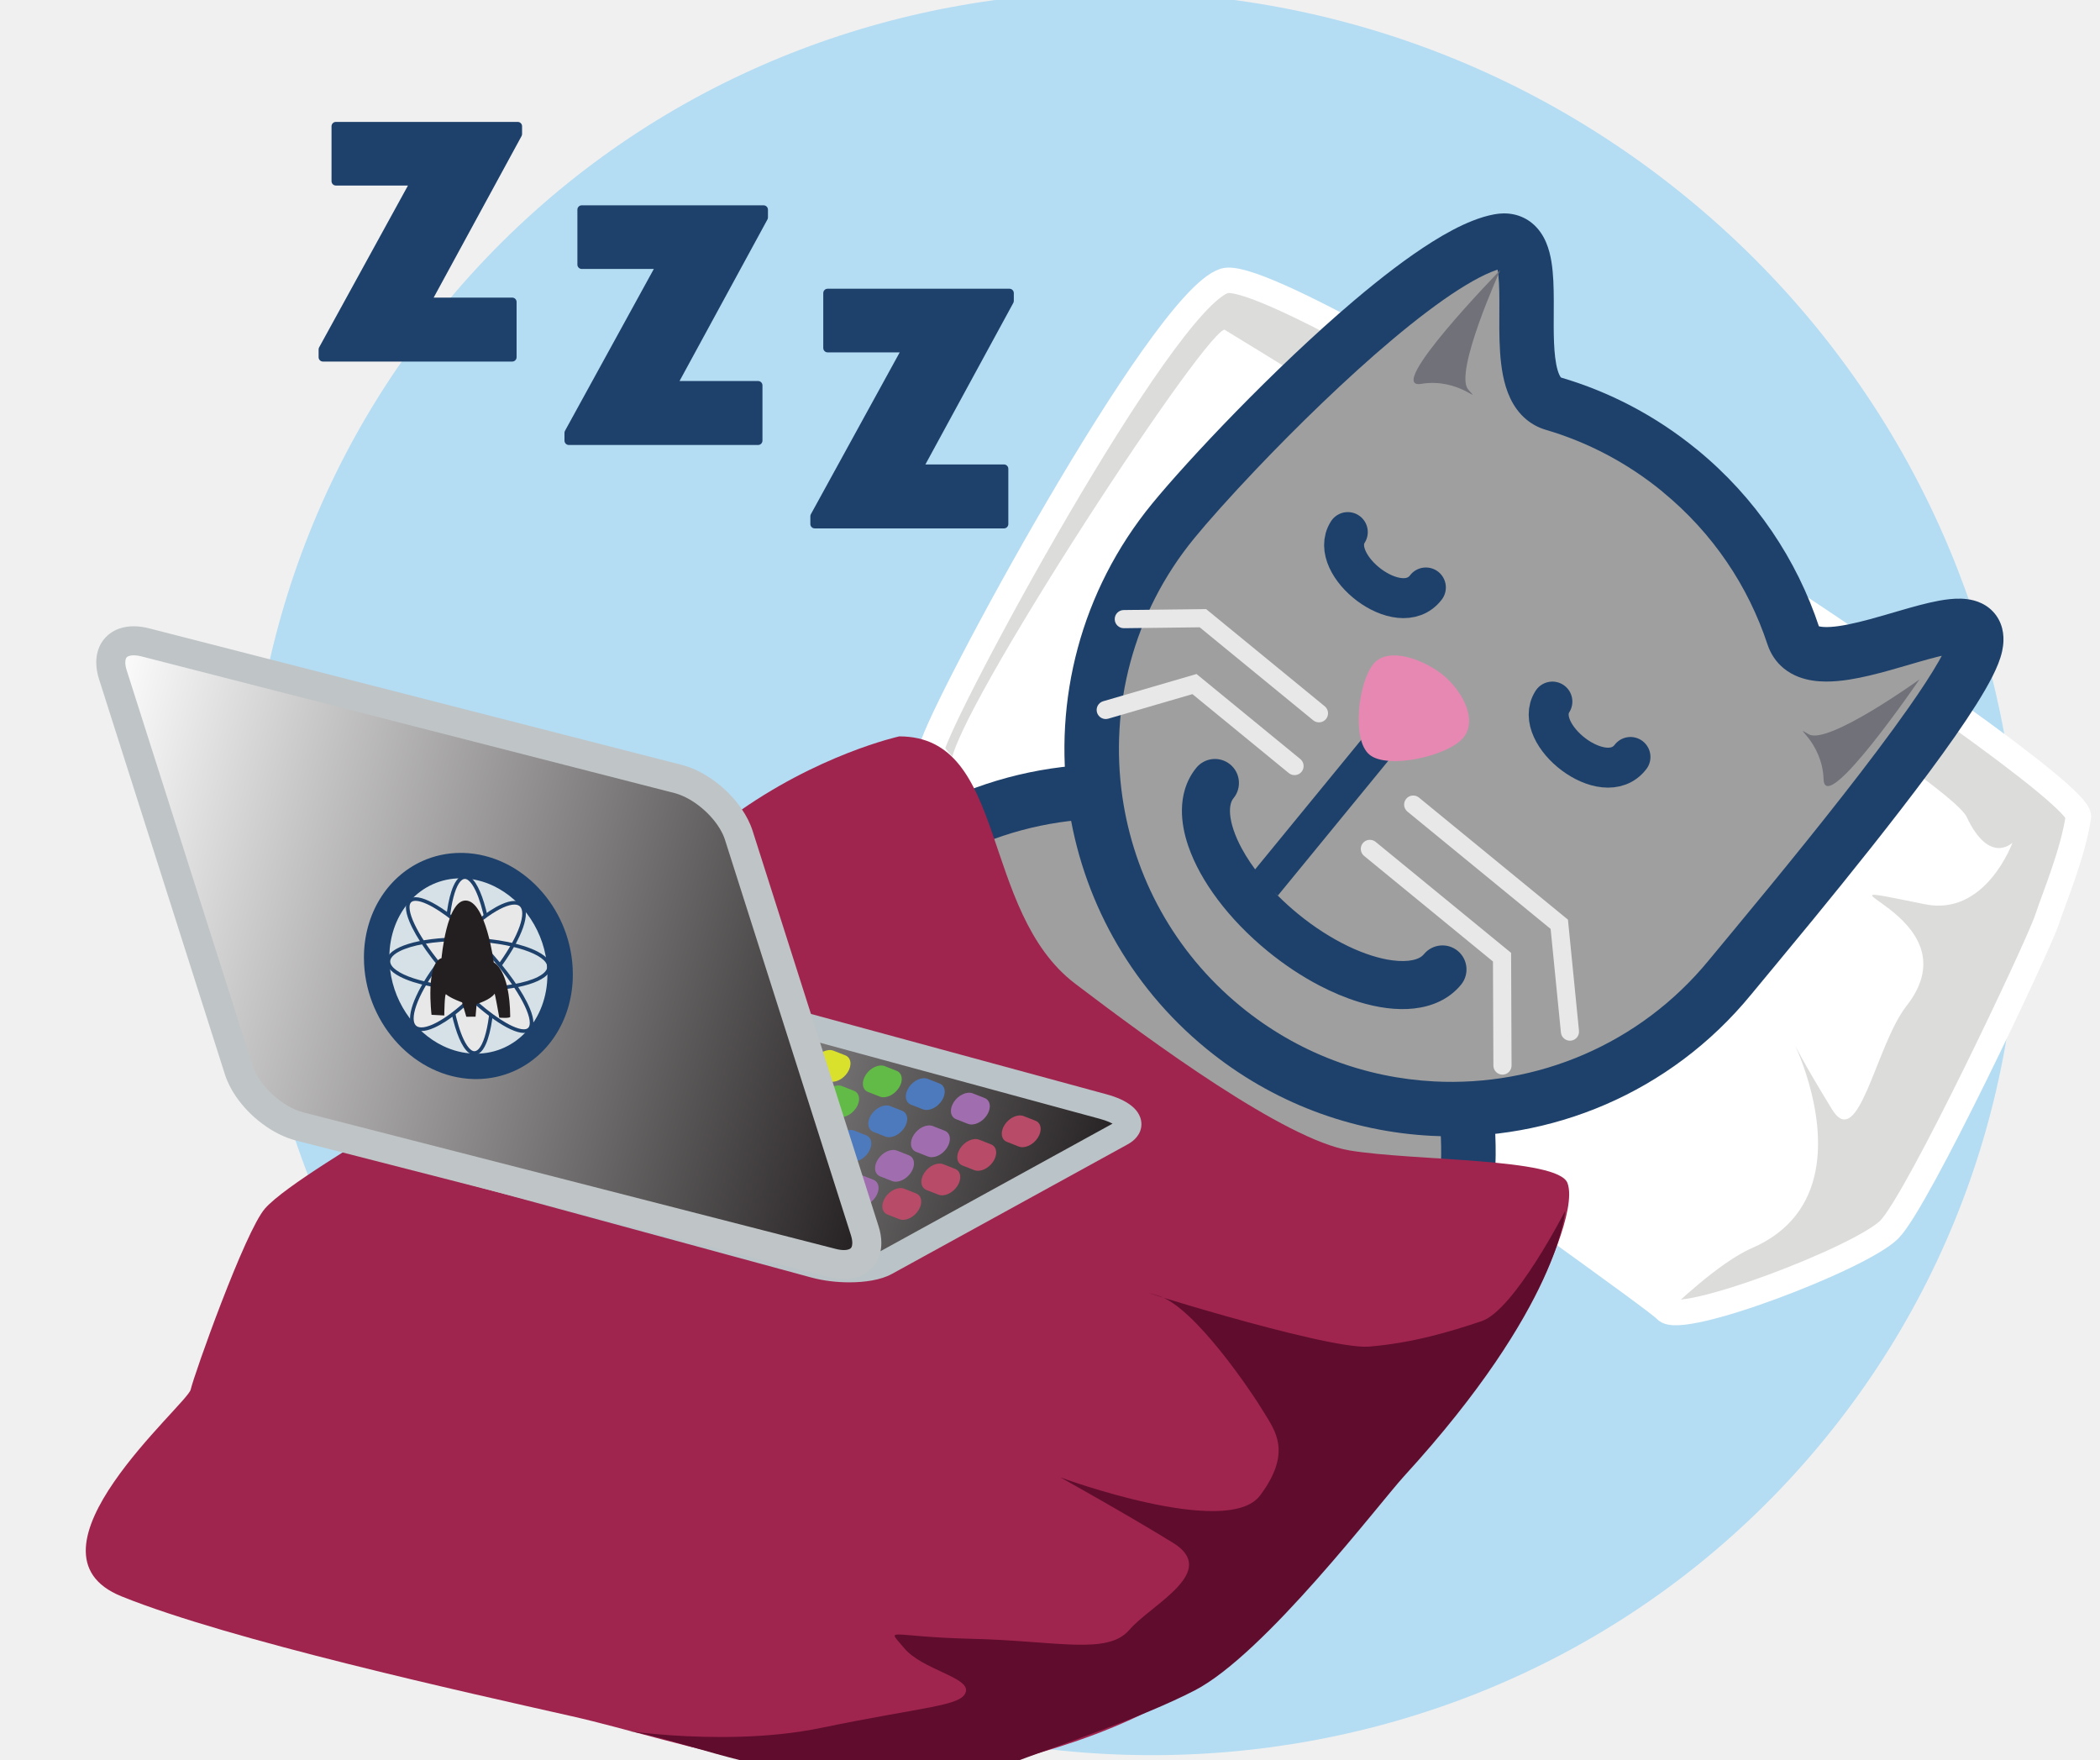
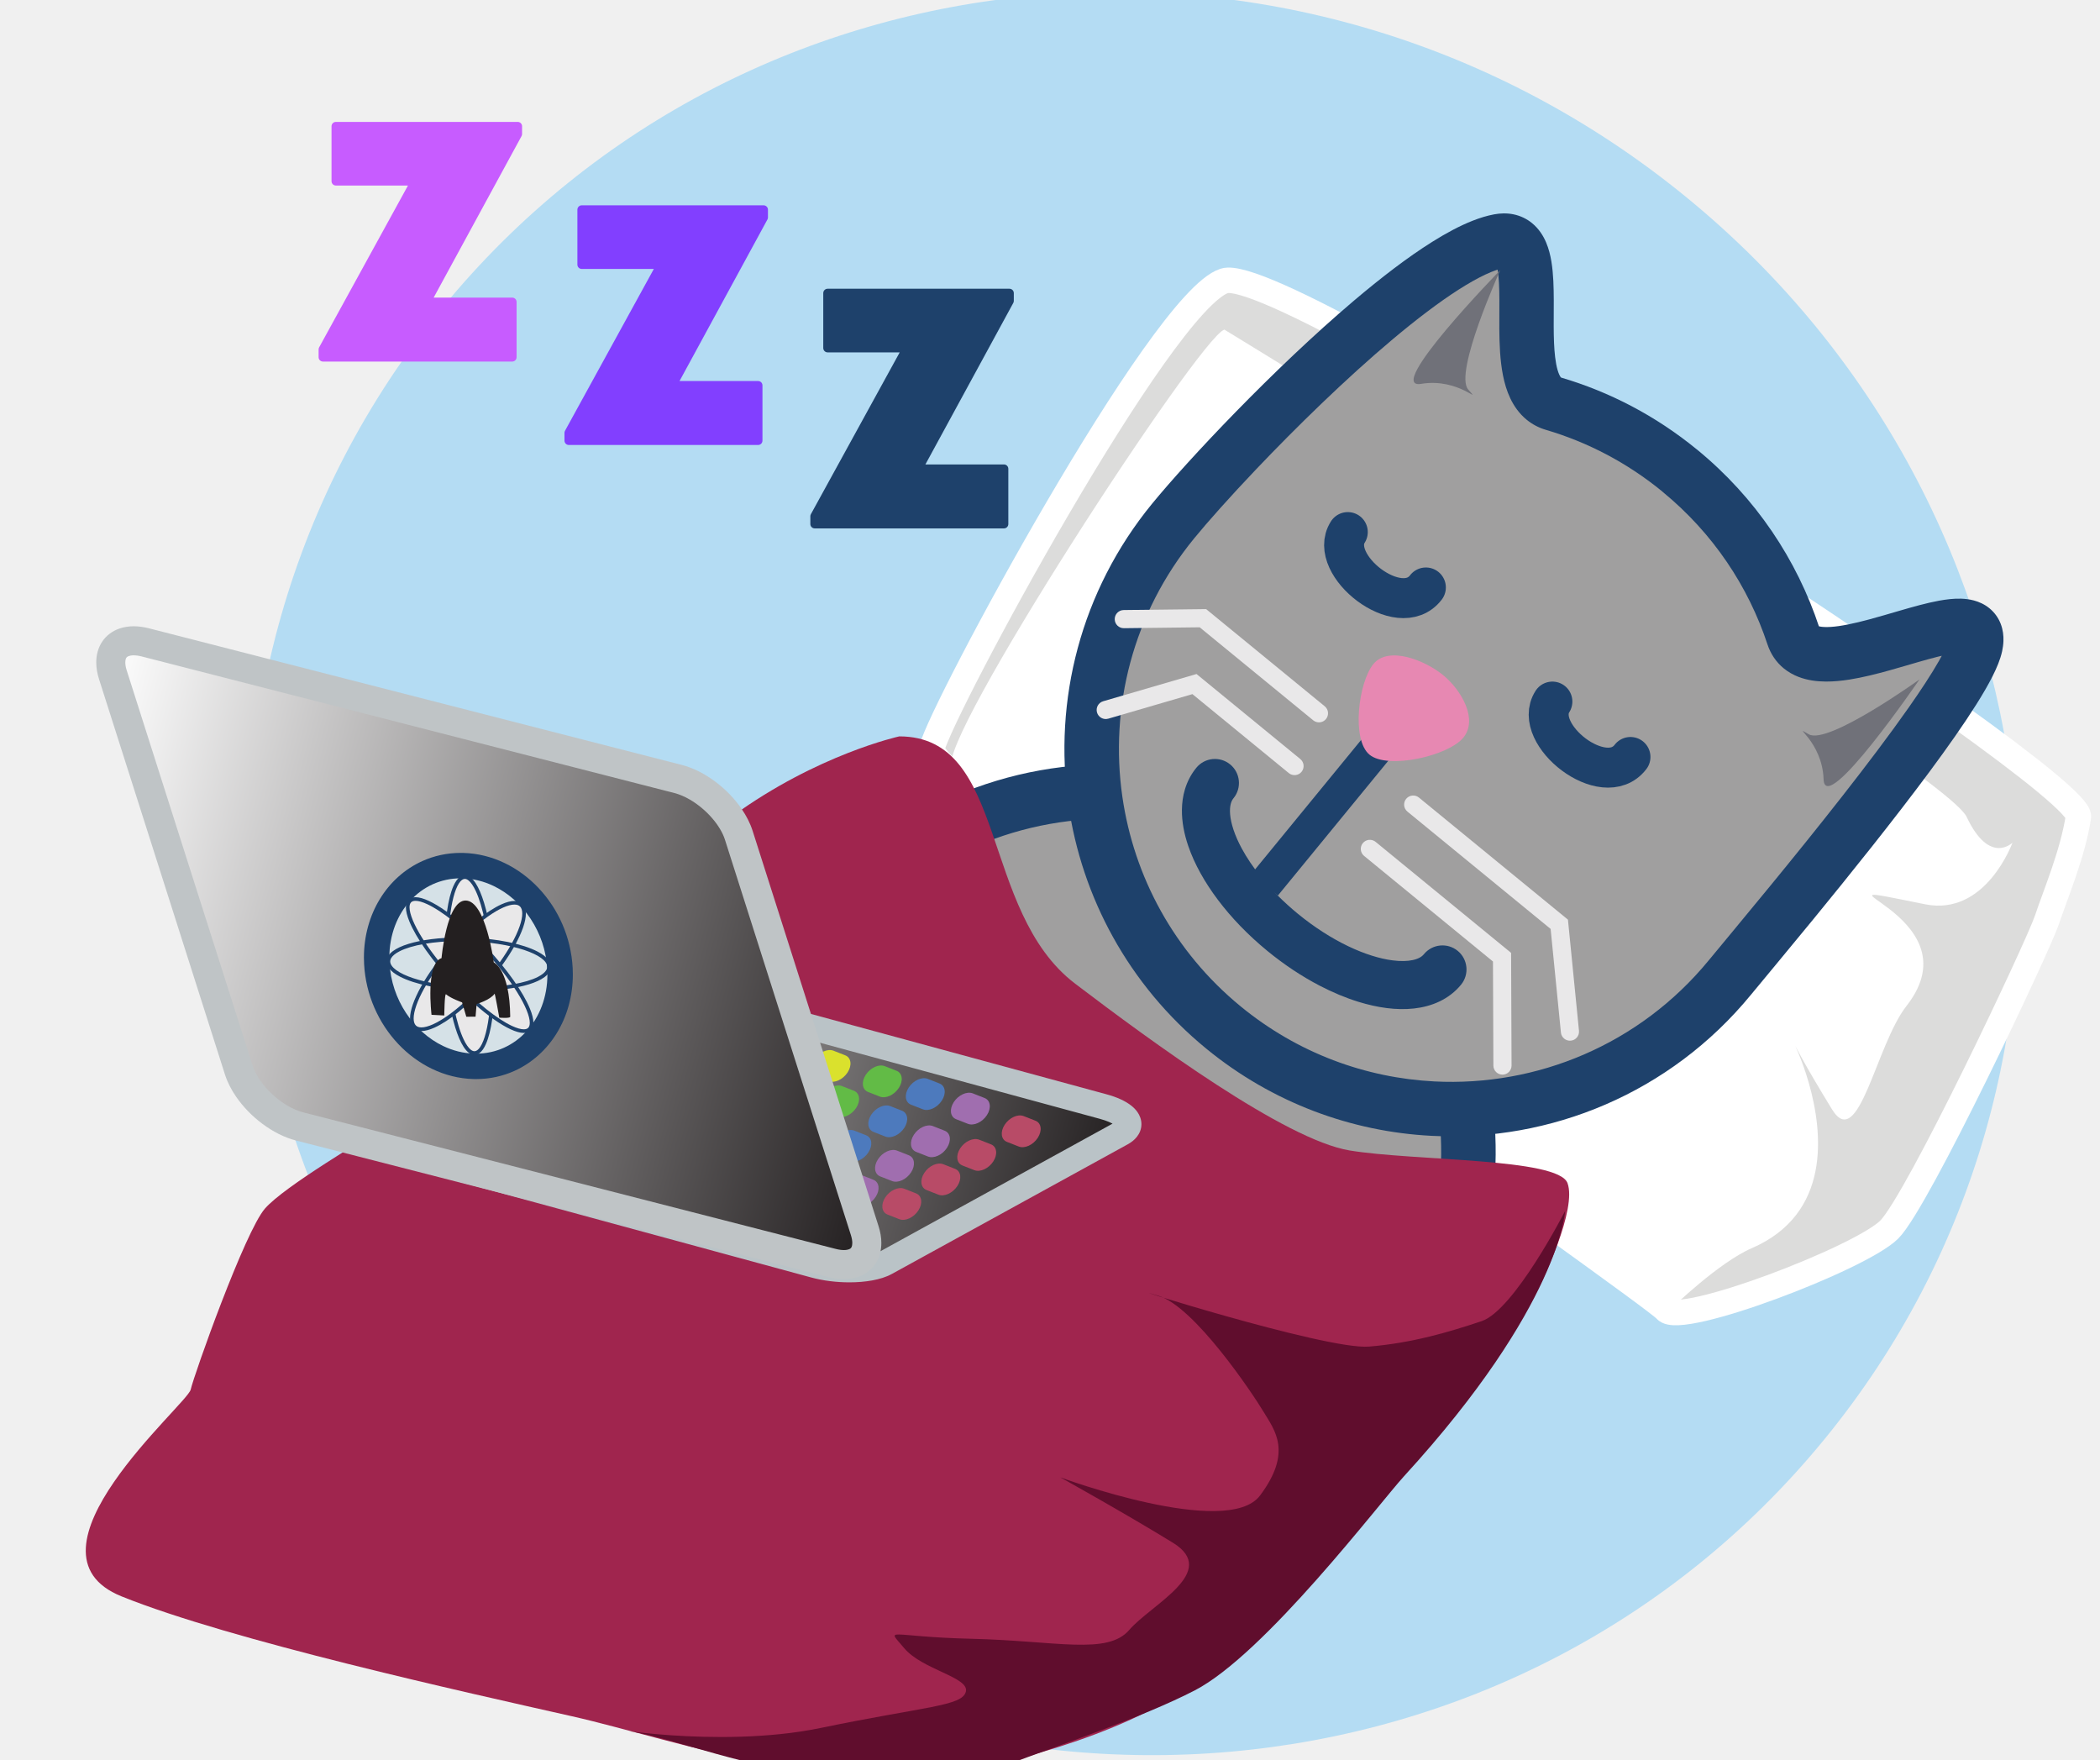
<svg xmlns="http://www.w3.org/2000/svg" version="1.1" id="Layer_1" x="0px" y="0px" width="578.229px" height="484.477px" viewBox="0 0 578.229 484.477" enable-background="new 0 0 578.229 484.477" xml:space="preserve">
  <ellipse transform="matrix(-0.7736 -0.6337 0.6337 -0.7736 401.0573 624.3269)" fill="#B4DCF3" cx="312.062" cy="240.516" rx="245.893" ry="240.542" />
  <g>
    <path fill="#DCDCDB" stroke="#FFFFFF" stroke-width="7" stroke-miterlimit="10" d="M337.12,77.327   c-17.359,5.524-78.123,118.369-80.49,128.627c-2.367,10.259,198.071,149.934,202.017,154.668   c3.944,4.734,53.66-14.206,61.552-22.096c7.893-7.892,41.035-78.124,43.401-85.226c2.367-7.102,7.104-18.15,8.682-28.409   C573.858,214.634,354.479,71.802,337.12,77.327z" />
    <path fill="#FFFFFF" d="M337.12,90.742c0,0,198.071,120.736,204.384,134.151c6.313,13.414,12.627,7.103,12.627,7.103   s-7.328,20.347-24.068,16.964c-39.062-7.89,14.991,2.367-5.131,28.015c-8.406,10.719-13.144,40.447-20.517,28.409   c-31.171-50.897,21.701,19.332-22.096,38.271c-9.083,3.928-22.097,16.572-22.097,16.572s-174-119.553-198.069-149.145   C257.25,205.054,330.019,93.109,337.12,90.742z" />
  </g>
  <path fill="#A09F9F" d="M242.402,393.678c10.587,8.675,22.429,14.791,34.779,18.425c7.229,2.128-6.711,13.139-6.753,23.728  c-0.044,11.504,13.758,22.505,21.693,21.031c22.194-4.118,74.336-58.212,89.762-77.04c18.353-22.402,25.259-50.432,21.424-77.001  c-3.414-23.65-15.342-46.144-35.282-62.479c-17.012-13.937-37.266-21.273-57.659-22.318c-30.377-1.555-61.067,10.842-81.822,36.174  c-10.348,12.632-64.375,76.402-67.573,91.342c-1.851,8.646,9.875,23.674,22.185,20.085c12.308-3.59,25.2-25.795,27.961-17.438  C216.815,365.432,227.313,381.316,242.402,393.678z" />
  <path fill="#1E416B" d="M242.402,393.678l-4.753,5.804c11.369,9.316,24.124,15.907,37.418,19.815l1.089-3.71l-2.423,2.956  c0.681,0.549,1.19,0.709,1.334,0.754l1.09-3.712l-2.424,2.958l3.438-4.195l-4.842,2.425c0.353,0.722,0.902,1.367,1.404,1.771  l3.438-4.195l-4.842,2.425l4.747-2.376l-5.292,0.511c0.046,0.507,0.207,1.193,0.545,1.865l4.747-2.376l-5.292,0.511l4.085-0.397  l-4.065-0.615c-0.031,0.194-0.064,0.528-0.02,1.014l4.085-0.397l-4.065-0.614l2.307,0.352l-2.272-0.547l-0.036,0.196l2.308,0.352  l-2.272-0.547l1.111,0.268l-1.103-0.305l-0.009,0.038l1.112,0.267l-1.103-0.305l0.225,0.061l-0.221-0.067l-0.004,0.008l0.225,0.061  l-0.221-0.067c-0.006,0.021-0.116,0.323-0.337,0.763c-0.383,0.774-1.076,1.959-1.907,3.343c-1.252,2.089-2.809,4.634-4.148,7.594  c-0.668,1.483-1.281,3.081-1.747,4.816c-0.462,1.735-0.776,3.616-0.783,5.628c-0.011,2.359,0.362,4.634,0.997,6.762  c0.957,3.192,2.481,6.069,4.314,8.626c1.837,2.555,3.988,4.803,6.322,6.717c2.678,2.187,5.584,3.952,8.7,5.143  c1.56,0.592,3.18,1.041,4.88,1.276c1.699,0.234,3.492,0.26,5.349-0.085c1.979-0.368,3.91-0.968,5.857-1.726  c3.641-1.426,7.354-3.428,11.236-5.859c6.783-4.262,14.072-9.867,21.507-16.158c11.138-9.434,22.56-20.408,32.44-30.525  c4.938-5.055,9.488-9.895,13.421-14.22c3.936-4.327,7.241-8.134,9.731-11.174c9.858-12.03,16.663-25.609,20.473-39.736  c3.812-14.129,4.637-28.805,2.573-43.087c-3.66-25.418-16.521-49.656-37.952-67.211c-18.275-14.976-40.101-22.887-62.028-24.004  c-16.332-0.836-32.743,2.076-47.875,8.608c-15.131,6.532-28.984,16.695-40.132,30.305c-1.43,1.745-3.771,4.562-6.719,8.114  c-2.949,3.556-6.511,7.861-10.415,12.625c-9.899,12.084-21.988,27.119-31.979,40.599c-4.999,6.746-9.47,13.095-12.933,18.598  c-1.731,2.757-3.214,5.3-4.404,7.657c-0.597,1.184-1.121,2.318-1.568,3.447c-0.444,1.132-0.821,2.25-1.088,3.483  c-0.511,2.404-0.435,4.73-0.046,6.926c0.597,3.294,1.895,6.355,3.654,9.209c1.77,2.842,4.022,5.469,6.737,7.696  c2.691,2.2,5.853,4.022,9.483,5.047c1.812,0.507,3.738,0.804,5.729,0.819c1.99,0.02,4.042-0.254,6.058-0.843  c2.17-0.635,4.12-1.563,5.93-2.621c3.159-1.855,5.92-4.126,8.456-6.396c1.896-1.704,3.649-3.415,5.233-4.958  c1.187-1.159,2.28-2.224,3.23-3.101c0.712-0.657,1.344-1.209,1.842-1.604c0.372-0.296,0.666-0.502,0.818-0.597l0.101-0.061h0.002  l-0.955-1.85l0.636,1.974c0.222-0.072,0.312-0.122,0.319-0.124l-0.955-1.85l0.636,1.974l-1.311-4.053l0.571,4.217  c0.333-0.045,0.576-0.112,0.743-0.165l-1.312-4.054l0.571,4.219l-0.736-5.431l-1.315,5.308c0.823,0.206,1.556,0.19,2.051,0.123  l-0.736-5.431l-1.315,5.308l1.405-5.663l-3.7,4.517c0.612,0.512,1.474,0.953,2.294,1.147l1.404-5.663l-3.699,4.517l3.284-4.008  l-4.431,2.702c0.21,0.351,0.577,0.837,1.148,1.305l3.284-4.008l-4.432,2.703l2.74-1.671l-3.06,1.011  c0.027,0.083,0.104,0.305,0.32,0.66l2.738-1.669l-3.06,1.011c6.121,18.545,17.44,35.663,33.654,48.941l4.754-5.805l4.753-5.801  c-13.967-11.446-23.647-26.1-28.917-42.044c-0.259-0.782-0.602-1.6-1.117-2.443c-0.513-0.844-1.212-1.721-2.151-2.49  c-0.638-0.524-1.386-0.986-2.18-1.328c-1.551-0.676-3.2-0.838-4.522-0.713c-1.254,0.113-2.27,0.425-3.131,0.771  c-1.607,0.66-2.761,1.446-3.867,2.264c-0.956,0.718-1.847,1.48-2.739,2.284c-1.549,1.398-3.097,2.925-4.676,4.46  c-2.358,2.303-4.802,4.632-7.097,6.431c-1.142,0.898-2.242,1.663-3.225,2.231c-0.979,0.571-1.841,0.941-2.475,1.124  c-0.606,0.178-1.167,0.246-1.743,0.244c-0.86-0.008-1.779-0.19-2.776-0.603c-0.992-0.407-2.047-1.044-3.051-1.866  c-1.805-1.464-3.402-3.557-4.29-5.451c-0.45-0.94-0.724-1.825-0.839-2.483c-0.121-0.663-0.074-1.079-0.054-1.152  c0.021-0.107,0.135-0.523,0.368-1.105c0.432-1.101,1.253-2.771,2.381-4.747c1.975-3.472,4.871-7.906,8.324-12.824  c5.185-7.39,11.631-15.904,18.28-24.393c6.651-8.491,13.51-16.971,19.554-24.349c3.875-4.729,7.418-9.012,10.358-12.557  c2.943-3.551,5.279-6.355,6.776-8.185c9.609-11.726,21.476-20.426,34.474-26.039c12.995-5.609,27.12-8.12,41.161-7.4  c18.865,0.973,37.547,7.734,53.291,20.627c18.449,15.121,29.447,35.871,32.612,57.75c1.773,12.285,1.062,24.91-2.209,37.039  c-3.274,12.131-9.099,23.766-17.596,34.138c-3.669,4.479-9.743,11.312-17.041,18.984c-10.956,11.521-24.744,25.014-37.651,35.844  c-6.445,5.409-12.68,10.157-18.102,13.62c-2.707,1.73-5.209,3.139-7.366,4.147c-2.152,1.013-3.974,1.61-5.166,1.824h-0.003  c-0.028,0.005-0.266,0.026-0.668-0.041c-0.606-0.095-1.566-0.39-2.636-0.928c-1.072-0.531-2.253-1.295-3.382-2.22  c-1.812-1.479-3.472-3.383-4.554-5.272c-0.545-0.945-0.952-1.881-1.213-2.752c-0.26-0.876-0.374-1.681-0.372-2.414  c0-0.462,0.077-1.062,0.268-1.789c0.329-1.269,1.032-2.889,1.96-4.604c0.692-1.29,1.497-2.63,2.316-3.992  c0.615-1.025,1.235-2.06,1.83-3.142c0.443-0.813,0.874-1.654,1.271-2.585c0.295-0.699,0.573-1.452,0.798-2.319  c0.167-0.649,0.306-1.372,0.367-2.19c0.045-0.614,0.041-1.285-0.046-2.006c-0.127-1.078-0.465-2.284-1.071-3.408  c-0.599-1.128-1.454-2.135-2.378-2.883c-1.319-1.074-2.689-1.663-3.94-2.034c-11.41-3.358-22.341-9.001-32.141-17.03l-4.754,5.805  l-0.005-0.005L242.402,393.678z" />
  <path fill="#A09F9F" d="M462.507,129.57c-10.587-8.673-22.429-14.79-34.779-18.423c-15.084-4.44,0.301-47.587-14.938-44.759  c-22.194,4.119-74.336,58.211-89.763,77.04c-18.354,22.402-25.26,50.431-21.422,77c3.414,23.65,15.34,46.144,35.283,62.482  c17.01,13.934,37.262,21.271,57.657,22.316c30.376,1.557,61.067-10.841,81.822-36.175c10.348-12.631,64.375-76.404,67.572-91.341  c3.699-17.298-44.627,14.066-50.147-2.648C488.096,157.817,477.596,141.932,462.507,129.57z" />
  <path fill="#1E416B" d="M462.507,129.57l4.825-5.742l-0.076-0.062c-11.368-9.315-24.121-15.905-37.41-19.814l-0.029-0.01  l-0.037,0.092l0.05-0.086l-0.015-0.008l-0.039,0.092l0.051-0.086l-0.061,0.106l0.077-0.094l-0.018-0.012l-0.061,0.106l0.077-0.094  c-0.004-0.003-0.05-0.04-0.151-0.181c-0.189-0.258-0.534-0.915-0.831-1.966c-0.264-0.915-0.495-2.106-0.656-3.477  c-0.293-2.404-0.387-5.345-0.396-8.445c-0.009-2.327,0.022-4.751,0.019-7.167c-0.018-3.637-0.085-7.213-0.649-10.705  c-0.295-1.752-0.711-3.505-1.475-5.302c-0.384-0.897-0.861-1.809-1.488-2.708c-0.623-0.897-1.401-1.782-2.354-2.563  c-1.409-1.168-3.227-2.047-5.073-2.423c-1.854-0.388-3.678-0.323-5.364-0.009c-1.979,0.369-3.911,0.967-5.855,1.726  c-3.642,1.427-7.354,3.429-11.238,5.862c-6.782,4.259-14.071,9.865-21.506,16.157c-11.137,9.435-22.559,20.409-32.439,30.522  c-4.938,5.057-9.488,9.896-13.421,14.222c-3.935,4.328-7.241,8.132-9.733,11.172c-9.857,12.032-16.664,25.61-20.473,39.737  c-3.811,14.128-4.634,28.805-2.572,43.088c3.662,25.418,16.521,49.654,37.953,67.21c18.274,14.976,40.1,22.885,62.027,24.004  c16.331,0.838,32.744-2.073,47.875-8.608c15.131-6.529,28.987-16.694,40.133-30.305c1.43-1.744,3.771-4.561,6.72-8.113  c2.947-3.558,6.513-7.86,10.417-12.627c9.896-12.084,21.987-27.118,31.979-40.597c5-6.746,9.471-13.095,12.934-18.597  c1.73-2.757,3.214-5.3,4.405-7.657c0.596-1.181,1.117-2.319,1.566-3.448c0.445-1.133,0.82-2.25,1.089-3.483  c0.191-0.903,0.325-1.829,0.357-2.808c0.053-1.456-0.119-3.072-0.75-4.709c-0.312-0.811-0.741-1.616-1.271-2.348  c-0.528-0.732-1.156-1.388-1.822-1.934c-1.402-1.147-2.918-1.79-4.271-2.155c-1.28-0.341-2.461-0.463-3.59-0.5  c-2.104-0.052-4.062,0.203-6.07,0.565c-3.494,0.647-7.144,1.688-10.877,2.771c-2.792,0.813-5.612,1.652-8.314,2.376  c-4.037,1.094-7.853,1.902-10.568,2.064c-1.352,0.091-2.405,0.016-2.985-0.105c-0.293-0.06-0.466-0.123-0.528-0.151l-0.028-0.013  l-0.008,0.016l0.009-0.015l-0.001-0.001l-0.008,0.016l0.009-0.015l-0.337,0.583l0.427-0.52l-0.09-0.063l-0.337,0.583l0.427-0.52  l-0.731,0.893l0.956-0.645c-0.054-0.083-0.152-0.189-0.226-0.247l-0.731,0.893l0.955-0.646l-0.597,0.401l0.648-0.313l-0.053-0.088  l-0.597,0.401l0.648-0.313l-0.087,0.041l0.09-0.035l-0.003-0.005l-0.087,0.042l0.09-0.035l-0.01-0.029  c-6.122-18.547-17.442-35.665-33.653-48.942L462.507,129.57l4.826-5.742L462.507,129.57l-4.754,5.802  c13.967,11.445,23.646,26.098,28.917,42.042c0.419,1.27,1.009,2.503,1.771,3.627c0.758,1.125,1.682,2.13,2.698,2.961  c1.261,1.032,2.646,1.794,4.02,2.331c2.596,1.003,5.133,1.289,7.598,1.31c2.162,0.01,4.294-0.207,6.435-0.539  c3.733-0.589,7.493-1.549,11.157-2.568c2.743-0.765,5.423-1.569,7.918-2.287c1.871-0.54,3.642-1.031,5.229-1.425  c2.372-0.598,4.391-0.948,5.49-0.993c0.271-0.014,0.479-0.011,0.606-0.005l0.143,0.012l0.294-1.863l-0.688,1.744  c0.258,0.102,0.391,0.119,0.396,0.12l0.294-1.863l-0.688,1.744l1.47-3.716l-2.525,3.082c0.413,0.338,0.801,0.532,1.057,0.633  l1.469-3.716l-2.524,3.082l2.975-3.629l-4.027,2.404c0.275,0.468,0.667,0.912,1.054,1.225l2.975-3.629l-4.027,2.404l3.375-2.015  l-3.954,0.315c0.02,0.308,0.152,0.993,0.579,1.7l3.375-2.015l-3.954,0.315l1.446-0.116l-1.451-0.123c0,0-0.008,0.08,0.005,0.239  l1.446-0.116l-1.451-0.123c0,0-0.009,0.075-0.037,0.22c-0.021,0.105-0.138,0.523-0.368,1.102c-0.433,1.1-1.255,2.773-2.382,4.747  c-1.975,3.473-4.87,7.909-8.326,12.826c-5.186,7.389-11.629,15.903-18.278,24.393c-6.65,8.492-13.509,16.969-19.553,24.346  c-3.876,4.732-7.417,9.014-10.358,12.559c-2.943,3.548-5.277,6.354-6.776,8.184c-9.608,11.725-21.479,20.424-34.475,26.038  c-12.994,5.612-27.118,8.12-41.162,7.399c-18.863-0.971-37.545-7.731-53.289-20.629c-18.451-15.119-29.445-35.871-32.612-57.75  c-1.773-12.287-1.062-24.909,2.209-37.038c3.272-12.13,9.099-23.767,17.594-34.138c3.669-4.481,9.743-11.312,17.043-18.986  c10.956-11.519,24.744-25.012,37.651-35.842c6.445-5.413,12.681-10.158,18.103-13.621c2.707-1.73,5.209-3.137,7.366-4.147  c2.152-1.013,3.975-1.609,5.166-1.825l0.062-0.009l-0.108-1.082l-0.075,1.08c0.119,0.008,0.185,0.002,0.185,0.002l-0.108-1.082  l-0.075,1.08l0.188-2.734l-0.988,2.544c0.32,0.126,0.627,0.18,0.802,0.189l0.188-2.734l-0.988,2.544l1.174-3.021l-2.055,2.509  c0.231,0.193,0.561,0.39,0.881,0.512l1.174-3.021l-2.055,2.509l1.343-1.641l-1.821,1.125c0.03,0.051,0.177,0.27,0.479,0.516  l1.343-1.641l-1.821,1.125l0.387-0.238l-0.395,0.226l0.008,0.013l0.387-0.239l-0.395,0.226l0.009,0.015  c0.062,0.099,0.313,0.778,0.487,1.841c0.327,1.869,0.457,4.823,0.462,8.15c0.01,2.502-0.032,5.236-0.014,8.037  c0.039,4.213,0.176,8.549,1.011,12.795c0.425,2.125,1.026,4.245,2.024,6.338c0.992,2.079,2.425,4.17,4.49,5.862  c1.501,1.236,3.328,2.213,5.272,2.779c11.412,3.36,22.341,9,32.14,17.028l4.568-5.576l-4.639,5.519l0.069,0.057l4.568-5.576  l-4.639,5.519l0.037,0.03l0.037,0.03L462.507,129.57L462.507,129.57z" />
  <path fill="#E9E8E9" d="M387.536,223.45l39.425,32.297l2.833,28.522c0.139,1.377,1.361,2.379,2.734,2.239  c1.377-0.134,2.38-1.356,2.239-2.733l-3.037-30.582l-41.024-33.608c-1.07-0.877-2.643-0.719-3.52,0.35  C386.312,221.002,386.468,222.575,387.536,223.45z" />
  <path fill="#E9E8E9" d="M364.758,194.447l-32.663-26.759l-22.689,0.266c-1.381,0.016-2.486,1.148-2.471,2.529  c0.016,1.38,1.147,2.486,2.529,2.47l20.869-0.246l31.256,25.606c1.068,0.875,2.643,0.718,3.518-0.35  C365.981,196.897,365.826,195.322,364.758,194.447z" />
  <polyline fill="#1E416B" points="377.358,200.577 344.567,240.604 351.853,246.57 384.644,206.545 " />
  <path fill="#E788B2" d="M397.368,185.877c5.039,4.128,9.682,12.174,5.554,17.212c-4.127,5.039-20.784,8.826-25.823,4.698  s-3.058-19.938,1.069-24.978C382.297,177.772,392.329,181.749,397.368,185.877z" />
  <path fill="#707179" d="M528.524,187.057c0,0-25.199,18.137-30.476,15.108c-5.274-3.029,3.729,1.761,4.072,12.385  C502.468,225.176,528.524,187.057,528.524,187.057z" />
  <path fill="#707179" d="M413.085,74.386c0,0-12.823,28.277-8.816,32.853c4.01,4.577-2.46-3.309-12.944-1.557  C380.839,107.435,413.085,74.386,413.085,74.386z" />
  <path fill="#E9E8E9" d="M375.603,235.649l35.482,29.068l0.116,28.655c0.008,1.382,1.13,2.496,2.511,2.491  c1.38-0.008,2.496-1.131,2.491-2.512l-0.127-31.01l-37.306-30.562c-1.069-0.875-2.645-0.719-3.52,0.35  C374.378,233.199,374.534,234.774,375.603,235.649z" />
  <path fill="#E9E8E9" d="M358.028,208.972l-28.57-23.407l-25.7,7.499c-1.323,0.387-2.085,1.775-1.698,3.1  c0.387,1.325,1.773,2.086,3.101,1.7l23.17-6.761l26.532,21.737c1.068,0.875,2.644,0.719,3.519-0.349  C359.255,211.421,359.099,209.847,358.028,208.972z" />
  <path fill="#E9E8E9" d="M250.267,311.585c-16.547,9.453-34.059,25.529-26.107,42.386c3.25,6.891,3.605,10.063,13.307,21.892  c6.395,7.794,13.536,12.712,22.059,16.994c31.288,15.721,45.811-7.066,55.132-26.797c7.046-14.911,20.952-31.725-6.366-56.926  C289.517,291.812,268.085,301.404,250.267,311.585z" />
  <path fill="#1E416B" d="M392.065,262.711c-0.303,0.362-0.653,0.663-1.196,0.955c-0.47,0.253-1.091,0.488-1.888,0.658  c-1.39,0.302-3.316,0.379-5.616,0.072c-3.447-0.449-7.694-1.748-12.179-3.906c-4.492-2.154-9.232-5.152-13.81-8.902  c-3.983-3.264-7.437-6.763-10.239-10.242c-2.103-2.607-3.842-5.205-5.174-7.657c-2.007-3.674-3.053-7.035-3.252-9.456  c-0.105-1.212-0.016-2.174,0.166-2.882c0.186-0.714,0.434-1.176,0.766-1.587c2.315-2.826,1.901-6.996-0.922-9.31  c-2.828-2.316-6.998-1.902-9.312,0.925c-1.454,1.768-2.5,3.808-3.135,5.917c-0.56,1.847-0.814,3.748-0.836,5.645  c-0.037,3.325,0.613,6.646,1.742,9.961c1.704,4.972,4.5,9.963,8.182,14.86c3.683,4.891,8.268,9.668,13.63,14.062  c4.667,3.822,9.509,7.012,14.323,9.521c3.613,1.883,7.213,3.387,10.74,4.477c5.289,1.619,10.406,2.361,15.28,1.832  c2.433-0.272,4.813-0.881,7.044-1.947c2.227-1.062,4.293-2.614,5.921-4.611c2.315-2.826,1.902-6.994-0.925-9.311  C398.551,259.469,394.382,259.884,392.065,262.711z" />
  <g>
    <g>
      <path fill="none" d="M324.37,511.211c-0.207-0.062-0.414-0.129-0.626-0.195c-0.12-0.041-0.239-0.078-0.363-0.117l0.747,0.61    L324.37,511.211" />
      <path fill="#A0254E" d="M247.614,202.738c0,0-22.491,4.902-46,22c-11,8-54.559,65.913-59.895,66.845    c-5.336,0.935-22.721,9.832-32.36,16.206c-9.639,6.372-30.867,18.679-36.375,24.915c-5.507,6.237-19.56,45.805-20.477,49.872    c-0.917,4.065-49.093,44.812-19.024,56.938c30.068,12.125,94.735,26.398,124,33c29.265,6.603,75,24,118,13    c30.073-7.692,52.682-17.322,75-39c22.315-21.677,65.01-77.509,70-86c4.989-8.489,13.657-27.797,11.131-34.775    c-2.523-6.981-42.213-6.057-60-9c-17.789-2.944-54.698-30.051-75.547-45.896C269.614,250.738,277.614,202.738,247.614,202.738z" />
      <path fill="#600D2D" d="M318.946,356.738c-15.475-4.644,46,15,58,14s22.001-4,31.001-7s23.001-30.332,23.001-30.332    s-1.333,26.002-44.333,73c-6.804,7.435-38.332,49.002-57.667,59c-14.625,7.562-37.465,15.109-51.333,20.334    c-13.869,5.224-20.668,6.998-46.668,3.998s-45-11-57-13s23,5,52-1s39-6,40-10s-12-6-17-12s-4.752-3.107,18.624-2.555    c23.375,0.554,37.375,4.555,43.375-2.445s25-16,12-24s-31-18-31-18s46,17,55,5s4-18,1-23S328.946,359.738,318.946,356.738z" />
      <path fill="#600D2D" d="M-133.386,353.738" />
      <path fill="#D80752" d="M655.614,509.406" />
      <path fill="none" stroke="#1E416B" stroke-width="11" stroke-linecap="round" stroke-miterlimit="10" d="M371.114,146.488    c-5.75,9,14.25,24.75,21.5,15.25" />
      <path fill="none" stroke="#1E416B" stroke-width="11" stroke-linecap="round" stroke-miterlimit="10" d="M427.447,193.155    c-5.75,9,14.25,24.75,21.5,15.25" />
      <path fill="#FFFFFF" d="M523.948,186.072" />
      <path fill="#FFFFFF" d="M663.614,153.072" />
-       <path fill="#1E416B" d="M142.55,33.562H92.486c-0.665,0-1.202,0.538-1.202,1.201V49.88c0,0.664,0.538,1.202,1.202,1.202h19.845    L87.875,95.631c-0.098,0.177-0.148,0.376-0.148,0.578v2.135c0,0.664,0.538,1.201,1.201,1.201h52.11    c0.664,0,1.202-0.538,1.202-1.201V83.137c0-0.664-0.538-1.201-1.202-1.201h-21.632l24.198-44.464    c0.096-0.176,0.147-0.374,0.147-0.574v-2.135C143.751,34.099,143.214,33.562,142.55,33.562z" />
-       <path fill="#1E416B" d="M210.249,56.527h-50.063c-0.665,0-1.202,0.538-1.202,1.202v15.117c0,0.665,0.538,1.202,1.202,1.202h19.845    l-24.455,44.549c-0.098,0.177-0.148,0.376-0.148,0.578v2.135c0,0.664,0.538,1.202,1.202,1.202h52.11    c0.664,0,1.201-0.538,1.201-1.202v-15.207c0-0.664-0.538-1.202-1.201-1.202h-21.632l24.198-44.464    c0.096-0.176,0.147-0.374,0.147-0.574v-2.135C211.451,57.065,210.914,56.527,210.249,56.527z" />
+       <path fill="#C75CFF" d="M142.55,33.562H92.486c-0.665,0-1.202,0.538-1.202,1.201V49.88c0,0.664,0.538,1.202,1.202,1.202h19.845    L87.875,95.631c-0.098,0.177-0.148,0.376-0.148,0.578v2.135c0,0.664,0.538,1.201,1.201,1.201h52.11    c0.664,0,1.202-0.538,1.202-1.201V83.137c0-0.664-0.538-1.201-1.202-1.201h-21.632l24.198-44.464    c0.096-0.176,0.147-0.374,0.147-0.574v-2.135C143.751,34.099,143.214,33.562,142.55,33.562z" />
+       <path fill="#823FFF" d="M210.249,56.527h-50.063c-0.665,0-1.202,0.538-1.202,1.202v15.117c0,0.665,0.538,1.202,1.202,1.202h19.845    l-24.455,44.549c-0.098,0.177-0.148,0.376-0.148,0.578v2.135c0,0.664,0.538,1.202,1.202,1.202h52.11    c0.664,0,1.201-0.538,1.201-1.202v-15.207c0-0.664-0.538-1.202-1.201-1.202h-21.632l24.198-44.464    c0.096-0.176,0.147-0.374,0.147-0.574v-2.135C211.451,57.065,210.914,56.527,210.249,56.527z" />
      <path fill="#1E416B" d="M277.948,79.494h-50.063c-0.665,0-1.202,0.538-1.202,1.201v15.118c0,0.664,0.538,1.202,1.202,1.202h19.845    l-24.455,44.549c-0.098,0.177-0.148,0.376-0.148,0.578v2.135c0,0.664,0.538,1.201,1.201,1.201h52.11    c0.664,0,1.201-0.538,1.201-1.201V129.07c0-0.664-0.537-1.201-1.201-1.201h-21.632l24.198-44.464    c0.096-0.176,0.147-0.374,0.147-0.574v-2.135C279.15,80.031,278.613,79.494,277.948,79.494z" />
    </g>
  </g>
  <g>
-     <linearGradient id="SVGID_1_" gradientUnits="userSpaceOnUse" x1="-22.455" y1="-0.301" x2="-21.456" y2="-0.301" gradientTransform="matrix(219.0069 59.5385 -59.5385 219.0069 4984.292 1680.691)">
+     <linearGradient id="SVGID_1_" gradientUnits="userSpaceOnUse" x1="-22.455" y1="-0.3" x2="-21.456" y2="-0.3" gradientTransform="matrix(219.0069 59.5385 -59.5385 219.0069 4984.292 1680.691)">
      <stop offset="0" style="stop-color:#FFFFFF" />
      <stop offset="1" style="stop-color:#231F20" />
    </linearGradient>
    <path fill="url(#SVGID_1_)" d="M243.873,347.68c-4.02,2.211-12.787,2.506-19.578,0.66L83.879,310.166   c-6.792-1.848-9.039-5.135-5.019-7.346l64.918-35.676c4.021-2.211,12.789-2.506,19.58-0.658l140.414,38.172   c6.793,1.848,9.04,5.137,5.018,7.346L243.873,347.68z" />
    <path fill="#BAC3C7" d="M243.873,347.68l-1.686-3.066c-0.629,0.355-1.812,0.762-3.275,1.023c-1.465,0.268-3.215,0.416-5.047,0.416   c-2.898,0.002-6.02-0.371-8.652-1.09L84.798,306.789c-1.979-0.531-3.406-1.207-4.1-1.707c-0.174-0.121-0.301-0.229-0.381-0.307   l-0.107-0.113l-0.004-0.008l-0.977,0.666h1.137c0.002-0.398-0.154-0.666-0.16-0.666l-0.977,0.666h1.137h-1.605l1.505,0.562   c0.06-0.152,0.101-0.363,0.101-0.562h-1.605l1.505,0.562l-1.116-0.416l0.989,0.67c0.034-0.051,0.083-0.137,0.127-0.254   l-1.116-0.416l0.989,0.67l-0.401-0.273l0.357,0.332l0.044-0.059l-0.401-0.273l0.357,0.332l0.104-0.086   c0.074-0.057,0.189-0.133,0.351-0.221l64.917-35.676c0.63-0.355,1.812-0.764,3.275-1.023c1.465-0.268,3.213-0.416,5.047-0.416   c2.898-0.002,6.019,0.371,8.652,1.09l140.416,38.174c1.979,0.531,3.404,1.207,4.1,1.707c0.174,0.121,0.301,0.229,0.381,0.307   l0.105,0.113l0.004,0.008l0.979-0.666h-1.139c-0.002,0.398,0.154,0.664,0.16,0.666l0.979-0.666h-1.139h1.605l-1.506-0.562   c-0.059,0.154-0.102,0.363-0.1,0.562h1.605l-1.506-0.562l1.115,0.416l-0.988-0.668c-0.033,0.049-0.084,0.135-0.127,0.252   l1.115,0.416l-0.988-0.668l0.402,0.271l-0.357-0.33l-0.045,0.059l0.402,0.271l-0.357-0.33l-0.104,0.084   c-0.074,0.057-0.189,0.133-0.352,0.221l-64.916,35.676L243.873,347.68l1.688,3.066l64.917-35.676   c0.969-0.537,1.849-1.186,2.573-2.102c0.359-0.457,0.674-0.986,0.895-1.578c0.221-0.59,0.344-1.242,0.342-1.887   c0.004-1.287-0.471-2.443-1.084-3.32c-0.463-0.666-1.008-1.213-1.603-1.699c-0.895-0.725-1.91-1.314-3.057-1.842   c-1.148-0.523-2.43-0.975-3.854-1.361l-140.412-38.172c-3.363-0.912-7.008-1.334-10.49-1.336c-2.203,0-4.336,0.17-6.305,0.529   c-1.971,0.365-3.773,0.895-5.39,1.773l-64.918,35.676l0,0c-0.97,0.537-1.849,1.188-2.573,2.104   c-0.359,0.457-0.673,0.986-0.894,1.578c-0.222,0.59-0.344,1.242-0.343,1.887c-0.002,1.287,0.472,2.443,1.084,3.32   c0.463,0.666,1.008,1.213,1.602,1.699c0.895,0.725,1.91,1.314,3.057,1.842c1.148,0.521,2.43,0.975,3.853,1.359l140.413,38.174   c3.363,0.912,7.01,1.334,10.49,1.336c2.203,0,4.336-0.17,6.305-0.529c1.971-0.365,3.773-0.895,5.391-1.775L243.873,347.68z" />
-     <linearGradient id="SVGID_2_" gradientUnits="userSpaceOnUse" x1="-22.477" y1="-0.281" x2="-21.477" y2="-0.281" gradientTransform="matrix(234.823 63.8382 -63.8382 234.823 5277.208 1731.301)">
+     <linearGradient id="SVGID_2_" gradientUnits="userSpaceOnUse" x1="-22.478" y1="-0.281" x2="-21.478" y2="-0.281" gradientTransform="matrix(234.823 63.8382 -63.8382 234.823 5277.208 1731.043)">
      <stop offset="0" style="stop-color:#FFFFFF" />
      <stop offset="1" style="stop-color:#231F20" />
    </linearGradient>
    <path fill="url(#SVGID_2_)" d="M238.099,338.809c2.146,6.74-1.863,10.73-8.957,8.914l-146.65-37.598   c-7.094-1.816-14.586-8.758-16.735-15.5L31.08,185.776c-2.147-6.74,1.861-10.73,8.956-8.914l146.651,37.598   c7.096,1.816,14.586,8.758,16.736,15.5L238.099,338.809z" />
    <path fill="#D5E1E7" d="M127.51,238.325c13.929,0.391,25.872,13.074,26.679,28.333c0.805,15.256-9.832,27.309-23.76,26.918   s-25.872-13.074-26.679-28.332C102.945,249.986,113.583,237.936,127.51,238.325z" />
    <path fill="#1E416B" d="M127.51,238.325l-0.099,3.499c2.964,0.083,5.834,0.817,8.516,2.104c4.018,1.924,7.594,5.104,10.214,9.088   c2.623,3.982,4.284,8.752,4.552,13.828c0.024,0.482,0.037,0.961,0.037,1.436c0,6.299-2.212,11.768-5.742,15.637   c-1.767,1.936-3.861,3.475-6.199,4.531s-4.92,1.639-7.704,1.641c-0.187,0-0.371-0.002-0.558-0.01   c-2.963-0.082-5.834-0.816-8.516-2.102c-4.018-1.926-7.594-5.105-10.214-9.09c-2.623-3.984-4.284-8.752-4.552-13.826   c-0.025-0.482-0.039-0.961-0.039-1.434c0.003-6.303,2.213-11.77,5.744-15.639c1.767-1.938,3.861-3.475,6.199-4.533   c2.338-1.056,4.92-1.638,7.705-1.639c0.184,0,0.37,0.002,0.557,0.008L127.51,238.325l0.099-3.499   c-0.252-0.007-0.504-0.01-0.754-0.01c-3.771-0.002-7.361,0.8-10.592,2.263c-4.85,2.193-8.88,5.861-11.678,10.458   c-2.801,4.598-4.379,10.131-4.379,16.09c0,0.596,0.017,1.197,0.049,1.803c0.453,8.492,3.982,16.234,9.365,21.955   c2.695,2.861,5.861,5.221,9.365,6.902c3.5,1.68,7.346,2.678,11.346,2.789c0.252,0.006,0.503,0.01,0.754,0.01   c3.771,0.002,7.359-0.801,10.59-2.262c4.85-2.193,8.88-5.861,11.678-10.459c2.801-4.598,4.379-10.129,4.377-16.088   c0-0.598-0.016-1.199-0.048-1.805c-0.452-8.492-3.981-16.236-9.364-21.957c-2.695-2.861-5.861-5.22-9.363-6.901   s-7.346-2.678-11.348-2.789L127.51,238.325z" />
    <path fill="#E9E8E9" d="M128.035,241.478c3.433,0.096,6.789,11.018,7.494,24.395c0.707,13.379-1.502,24.145-4.935,24.047   c-3.433-0.096-6.789-11.018-7.495-24.395C122.393,252.146,124.602,241.382,128.035,241.478z" />
    <path fill="#1E416B" d="M128.035,241.478l-0.014,0.5c0.295,0.008,0.618,0.132,0.982,0.419c0.636,0.5,1.335,1.496,1.986,2.89   c1.973,4.189,3.584,11.885,4.039,20.613c0.09,1.674,0.131,3.307,0.131,4.881c0,5.443-0.51,10.197-1.379,13.551   c-0.432,1.676-0.957,3-1.521,3.865c-0.28,0.434-0.569,0.748-0.842,0.943c-0.275,0.197-0.522,0.277-0.778,0.279l-0.033-0.002   c-0.293-0.008-0.617-0.131-0.981-0.418c-0.636-0.5-1.335-1.494-1.987-2.891c-1.973-4.188-3.583-11.883-4.04-20.611   c-0.088-1.674-0.131-3.307-0.131-4.879c0-5.443,0.511-10.199,1.379-13.553c0.433-1.676,0.958-3.002,1.522-3.867   c0.281-0.432,0.57-0.748,0.843-0.943c0.274-0.196,0.522-0.277,0.778-0.279l0.031,0.001L128.035,241.478l0.015-0.5l-0.06-0.001   c-0.489-0.001-0.957,0.174-1.363,0.468c-0.713,0.52-1.284,1.377-1.789,2.514c-1.497,3.402-2.366,9.428-2.371,16.66   c0,1.594,0.043,3.242,0.132,4.934c0.354,6.725,1.374,12.828,2.747,17.299c0.688,2.234,1.461,4.061,2.309,5.371   c0.426,0.654,0.869,1.182,1.351,1.562c0.479,0.379,1.011,0.619,1.575,0.635l0.061,0.002c0.489,0,0.956-0.176,1.362-0.469   c0.713-0.52,1.284-1.379,1.789-2.514c1.497-3.402,2.364-9.426,2.37-16.658c0-1.592-0.043-3.242-0.133-4.934   c-0.354-6.725-1.373-12.83-2.746-17.299c-0.688-2.236-1.459-4.062-2.308-5.371c-0.425-0.655-0.868-1.183-1.35-1.565   c-0.479-0.38-1.011-0.619-1.575-0.635L128.035,241.478z" />
    <path fill="#E9E8E9" d="M114.119,282.641c-2.566-2.729,1.945-12.41,10.082-21.627c8.136-9.217,16.811-14.479,19.377-11.752   c2.568,2.727-1.945,12.41-10.082,21.627C125.363,280.104,116.687,285.365,114.119,282.641z" />
    <path fill="#1E416B" d="M114.119,282.641l0.363-0.342c-0.369-0.391-0.584-1.021-0.584-1.916c-0.008-1.904,1.01-4.846,2.867-8.193   c1.855-3.354,4.537-7.137,7.811-10.844c3.317-3.76,6.727-6.855,9.75-8.998c1.511-1.072,2.925-1.904,4.174-2.465   c1.248-0.562,2.332-0.844,3.156-0.84c0.721,0.002,1.211,0.195,1.56,0.561c0.369,0.391,0.584,1.021,0.584,1.916   c0.008,1.904-1.009,4.846-2.868,8.193c-1.855,3.354-4.537,7.139-7.811,10.846c-3.316,3.758-6.725,6.854-9.748,8.996   c-1.512,1.072-2.926,1.904-4.176,2.465c-1.248,0.561-2.332,0.842-3.155,0.84c-0.722-0.004-1.212-0.195-1.56-0.561l0,0   L114.119,282.641l-0.364,0.344c0.571,0.607,1.387,0.879,2.287,0.875c1.042-0.002,2.235-0.334,3.565-0.928   c3.979-1.787,9.215-5.996,14.264-11.711c3.316-3.758,6.037-7.592,7.936-11.023c1.896-3.436,2.985-6.447,2.993-8.678   c0-1.043-0.25-1.953-0.856-2.602c-0.57-0.607-1.387-0.881-2.287-0.877c-1.041,0.004-2.235,0.334-3.564,0.93   c-3.979,1.787-9.215,5.996-14.266,11.713c-3.316,3.758-6.037,7.592-7.936,11.021c-1.895,3.438-2.984,6.447-2.992,8.678   c0,1.043,0.25,1.953,0.855,2.602l0,0L114.119,282.641z" />
    <path fill="#E9E8E9" d="M145.859,283.266c-2.287,2.59-11.547-3.174-20.682-12.875c-9.133-9.701-14.686-19.664-12.398-22.256   c2.285-2.594,11.543,3.174,20.678,12.875C142.592,270.711,148.144,280.676,145.859,283.266z" />
    <path fill="#1E416B" d="M145.859,283.266l-0.375-0.332c-0.254,0.285-0.638,0.447-1.256,0.451c-0.792,0.004-1.91-0.305-3.23-0.918   c-3.975-1.838-9.75-6.355-15.455-12.42c-3.852-4.09-7.062-8.229-9.301-11.818c-1.119-1.795-1.994-3.451-2.586-4.889   s-0.894-2.658-0.891-3.537c0-0.637,0.148-1.066,0.391-1.338c0.254-0.285,0.635-0.447,1.254-0.451   c0.791-0.004,1.91,0.305,3.229,0.92c3.974,1.838,9.749,6.354,15.455,12.418c3.853,4.092,7.063,8.229,9.302,11.82   c1.119,1.795,1.995,3.451,2.586,4.891c0.594,1.438,0.895,2.656,0.891,3.535c0,0.635-0.148,1.064-0.389,1.336L145.859,283.266   l0.375,0.33c0.455-0.518,0.639-1.215,0.639-1.998c-0.002-1.094-0.348-2.406-0.967-3.916c-1.86-4.516-6.244-10.811-12.084-17.016   c-3.848-4.086-7.717-7.479-11.102-9.861c-1.693-1.191-3.264-2.131-4.66-2.779c-1.398-0.645-2.617-1.008-3.65-1.012   c-0.795-0.004-1.519,0.234-2.004,0.789c-0.457,0.52-0.641,1.217-0.641,2c0.002,1.096,0.348,2.408,0.967,3.916   c1.859,4.516,6.243,10.809,12.082,17.014c3.848,4.088,7.717,7.48,11.102,9.863c1.693,1.189,3.264,2.131,4.66,2.777   c1.398,0.646,2.617,1.01,3.651,1.012c0.794,0.004,1.519-0.234,2.005-0.789L145.859,283.266z" />
    <path fill="#1E416B" d="M128.703,258.623l-0.014,0.5c6.063,0.17,11.594,1.082,15.598,2.406c2,0.66,3.617,1.426,4.715,2.227   c0.549,0.398,0.966,0.807,1.24,1.197c0.276,0.395,0.412,0.764,0.432,1.123l0.002,0.086c-0.001,0.334-0.1,0.656-0.312,0.998   c-0.373,0.596-1.127,1.217-2.219,1.777c-3.273,1.697-9.447,2.834-16.691,2.828c-0.664,0-1.336-0.008-2.017-0.027   c-6.063-0.17-11.595-1.084-15.598-2.408c-2-0.658-3.619-1.426-4.716-2.227c-0.549-0.398-0.967-0.805-1.242-1.197   s-0.412-0.764-0.432-1.123l-0.002-0.086c0.002-0.332,0.1-0.656,0.313-0.998c0.373-0.594,1.127-1.215,2.218-1.775   c3.273-1.697,9.448-2.834,16.692-2.828c0.664,0,1.337,0.008,2.019,0.027L128.703,258.623l0.014-0.5   c-0.689-0.02-1.373-0.027-2.046-0.027c-5.603,0-10.57,0.652-14.181,1.764c-1.806,0.557-3.273,1.225-4.326,2.012   c-0.525,0.396-0.948,0.822-1.248,1.295c-0.299,0.471-0.471,0.992-0.469,1.533l0.002,0.139c0.031,0.582,0.254,1.137,0.613,1.646   c0.633,0.893,1.676,1.676,3.045,2.391c4.103,2.131,11.228,3.635,19.299,3.863c0.69,0.021,1.373,0.029,2.045,0.029   c5.602-0.002,10.57-0.654,14.18-1.764c1.806-0.559,3.273-1.227,4.326-2.014c0.525-0.396,0.949-0.822,1.248-1.295   c0.3-0.471,0.471-0.992,0.47-1.533l-0.003-0.139c-0.03-0.582-0.253-1.137-0.612-1.646c-0.632-0.893-1.675-1.676-3.043-2.391   c-4.103-2.131-11.228-3.633-19.3-3.863L128.703,258.623z" />
    <path fill="#231F20" d="M121.576,263.783c0,0,1.383-15.918,6.642-15.854c5.571,0.068,7.742,17.041,7.742,17.041   s4.396,1.865,4.53,14.941c0.004,0.523-3.01,0.264-3.01,0.264s-1.25-7.094-1.303-6.572c-1.182,1.709-4.941,2.826-4.941,2.826   l-0.293,3.477l-2.547,0.018l-1.164-3.955c0,0-3-1.043-4.412-2.215c-0.422-0.447-0.488,5.822-0.488,5.822l-3.512-0.184   C118.82,279.395,117.117,265.227,121.576,263.783z" />
    <path fill="#B84B67" d="M252.865,333.264c-1.271,1.961-3.619,3.037-5.242,2.396l-3.244-1.273c-1.625-0.639-1.91-2.746-0.639-4.709   c1.273-1.961,3.621-3.037,5.246-2.396l3.244,1.273C253.853,329.191,254.138,331.301,252.865,333.264z" />
    <path fill="#B84B67" d="M263.615,326.514c-1.271,1.961-3.619,3.037-5.242,2.396l-3.244-1.273c-1.625-0.639-1.91-2.746-0.639-4.709   c1.273-1.961,3.621-3.037,5.246-2.396l3.244,1.273C264.603,322.441,264.888,324.551,263.615,326.514z" />
    <path fill="#B84B67" d="M273.5,319.76c-1.271,1.963-3.619,3.037-5.244,2.396l-3.244-1.273c-1.625-0.639-1.91-2.746-0.639-4.709   c1.273-1.961,3.621-3.035,5.246-2.396l3.244,1.275C274.486,315.688,274.771,317.797,273.5,319.76z" />
    <path fill="#B84B67" d="M285.75,313.26c-1.271,1.963-3.619,3.037-5.244,2.396l-3.244-1.273c-1.623-0.639-1.908-2.746-0.637-4.709   c1.271-1.961,3.619-3.035,5.244-2.396l3.244,1.275C286.736,309.188,287.021,311.297,285.75,313.26z" />
    <path fill="#A06EAF" d="M241.115,329.514c-1.271,1.961-3.619,3.037-5.242,2.396l-3.244-1.273c-1.625-0.639-1.91-2.746-0.639-4.709   c1.273-1.961,3.621-3.037,5.246-2.396l3.244,1.273C242.103,325.441,242.388,327.551,241.115,329.514z" />
    <path fill="#A06EAF" d="M250.865,322.764c-1.271,1.961-3.619,3.037-5.242,2.396l-3.244-1.273c-1.625-0.639-1.91-2.746-0.639-4.709   c1.273-1.961,3.621-3.037,5.246-2.396l3.244,1.273C251.853,318.691,252.138,320.801,250.865,322.764z" />
    <path fill="#A06EAF" d="M260.75,316.01c-1.271,1.963-3.619,3.037-5.244,2.396l-3.244-1.273c-1.625-0.639-1.91-2.746-0.639-4.709   c1.273-1.961,3.621-3.035,5.246-2.396l3.244,1.275C261.736,311.938,262.021,314.047,260.75,316.01z" />
    <path fill="#4D7ABD" d="M239.115,317.264c-1.271,1.961-3.619,3.037-5.242,2.396l-3.244-1.273c-1.625-0.639-1.91-2.746-0.639-4.709   c1.273-1.961,3.621-3.037,5.246-2.396l3.244,1.273C240.103,313.191,240.388,315.301,239.115,317.264z" />
    <path fill="#4D7ABD" d="M249,310.51c-1.271,1.963-3.619,3.037-5.244,2.396l-3.244-1.273c-1.625-0.639-1.91-2.746-0.639-4.709   c1.273-1.961,3.621-3.035,5.246-2.396l3.244,1.275C249.986,306.438,250.271,308.547,249,310.51z" />
    <path fill="#62BB46" d="M235.75,305.01c-1.271,1.963-3.619,3.037-5.244,2.396l-3.244-1.273c-1.625-0.639-1.91-2.746-0.639-4.709   c1.273-1.961,3.621-3.035,5.246-2.396l3.244,1.275C236.736,300.938,237.021,303.047,235.75,305.01z" />
    <path fill="#62BB46" d="M247.5,299.51c-1.271,1.963-3.619,3.037-5.244,2.396l-3.244-1.273c-1.623-0.639-1.908-2.746-0.637-4.709   c1.271-1.961,3.619-3.035,5.244-2.396l3.244,1.275C248.486,295.438,248.771,297.547,247.5,299.51z" />
    <path fill="#DAE12D" d="M233.382,295.258c-1.271,1.961-3.619,3.037-5.244,2.396l-3.244-1.273c-1.623-0.639-1.908-2.746-0.637-4.709   c1.271-1.961,3.621-3.037,5.244-2.396l3.244,1.273C234.369,291.186,234.654,293.295,233.382,295.258z" />
    <path fill="#BFC4C6" d="M238.099,338.809l-3.812,1.213c0.287,0.902,0.393,1.643,0.391,2.189c0,0.488-0.078,0.816-0.16,1.025   c-0.064,0.16-0.127,0.258-0.197,0.342c-0.105,0.121-0.232,0.232-0.527,0.355c-0.291,0.117-0.76,0.229-1.432,0.229   c-0.596,0-1.346-0.088-2.227-0.314L83.443,306.238l0.041,0.012c-1.345-0.344-2.822-0.967-4.281-1.82   c-2.194-1.275-4.345-3.07-6.061-5.043c-1.722-1.969-2.991-4.123-3.574-5.977L34.891,184.562l0,0   c-0.288-0.901-0.391-1.644-0.39-2.188c0-0.488,0.078-0.816,0.161-1.026c0.063-0.159,0.126-0.259,0.196-0.341   c0.106-0.121,0.233-0.232,0.528-0.354c0.292-0.118,0.759-0.229,1.432-0.229c0.595,0,1.346,0.09,2.226,0.314l146.668,37.602   l-0.018-0.004c1.344,0.343,2.822,0.967,4.283,1.819c2.193,1.276,4.344,3.07,6.059,5.044c1.723,1.969,2.992,4.122,3.574,5.977   l34.676,108.847L238.099,338.809l3.811-1.215l-34.676-108.849v-0.001c-0.684-2.137-1.738-4.159-3.037-6.058   c-1.951-2.842-4.457-5.406-7.271-7.509c-2.82-2.098-5.943-3.741-9.246-4.595l0,0l-146.65-37.596l0,0   c-1.44-0.367-2.844-0.562-4.211-0.564c-1.366,0.002-2.699,0.197-3.958,0.636c-1.885,0.646-3.6,1.899-4.72,3.593   c-1.131,1.688-1.643,3.703-1.638,5.725c0.001,1.516,0.271,3.056,0.768,4.615l0,0L61.945,295.84c0.683,2.137,1.737,4.16,3.035,6.059   c1.952,2.842,4.458,5.406,7.273,7.508c2.819,2.098,5.943,3.742,9.244,4.594l0,0l146.65,37.598c1.441,0.369,2.846,0.562,4.213,0.564   c1.365,0,2.699-0.195,3.959-0.635c1.885-0.645,3.6-1.9,4.719-3.594c1.133-1.688,1.645-3.703,1.639-5.725   c0-1.516-0.271-3.055-0.768-4.615L238.099,338.809z" />
  </g>
  <path fill="#A06EAF" d="M271.749,307.01c-1.271,1.963-3.619,3.037-5.244,2.396l-3.244-1.273c-1.625-0.639-1.91-2.746-0.639-4.709  c1.273-1.961,3.621-3.035,5.246-2.396l3.244,1.275C272.735,302.938,273.02,305.047,271.749,307.01z" />
  <path fill="#4D7ABD" d="M259.332,303.01c-1.271,1.963-3.619,3.037-5.244,2.396l-3.244-1.273c-1.625-0.639-1.91-2.746-0.639-4.709  c1.273-1.961,3.621-3.035,5.246-2.396l3.244,1.275C260.318,298.938,260.604,301.047,259.332,303.01z" />
</svg>
